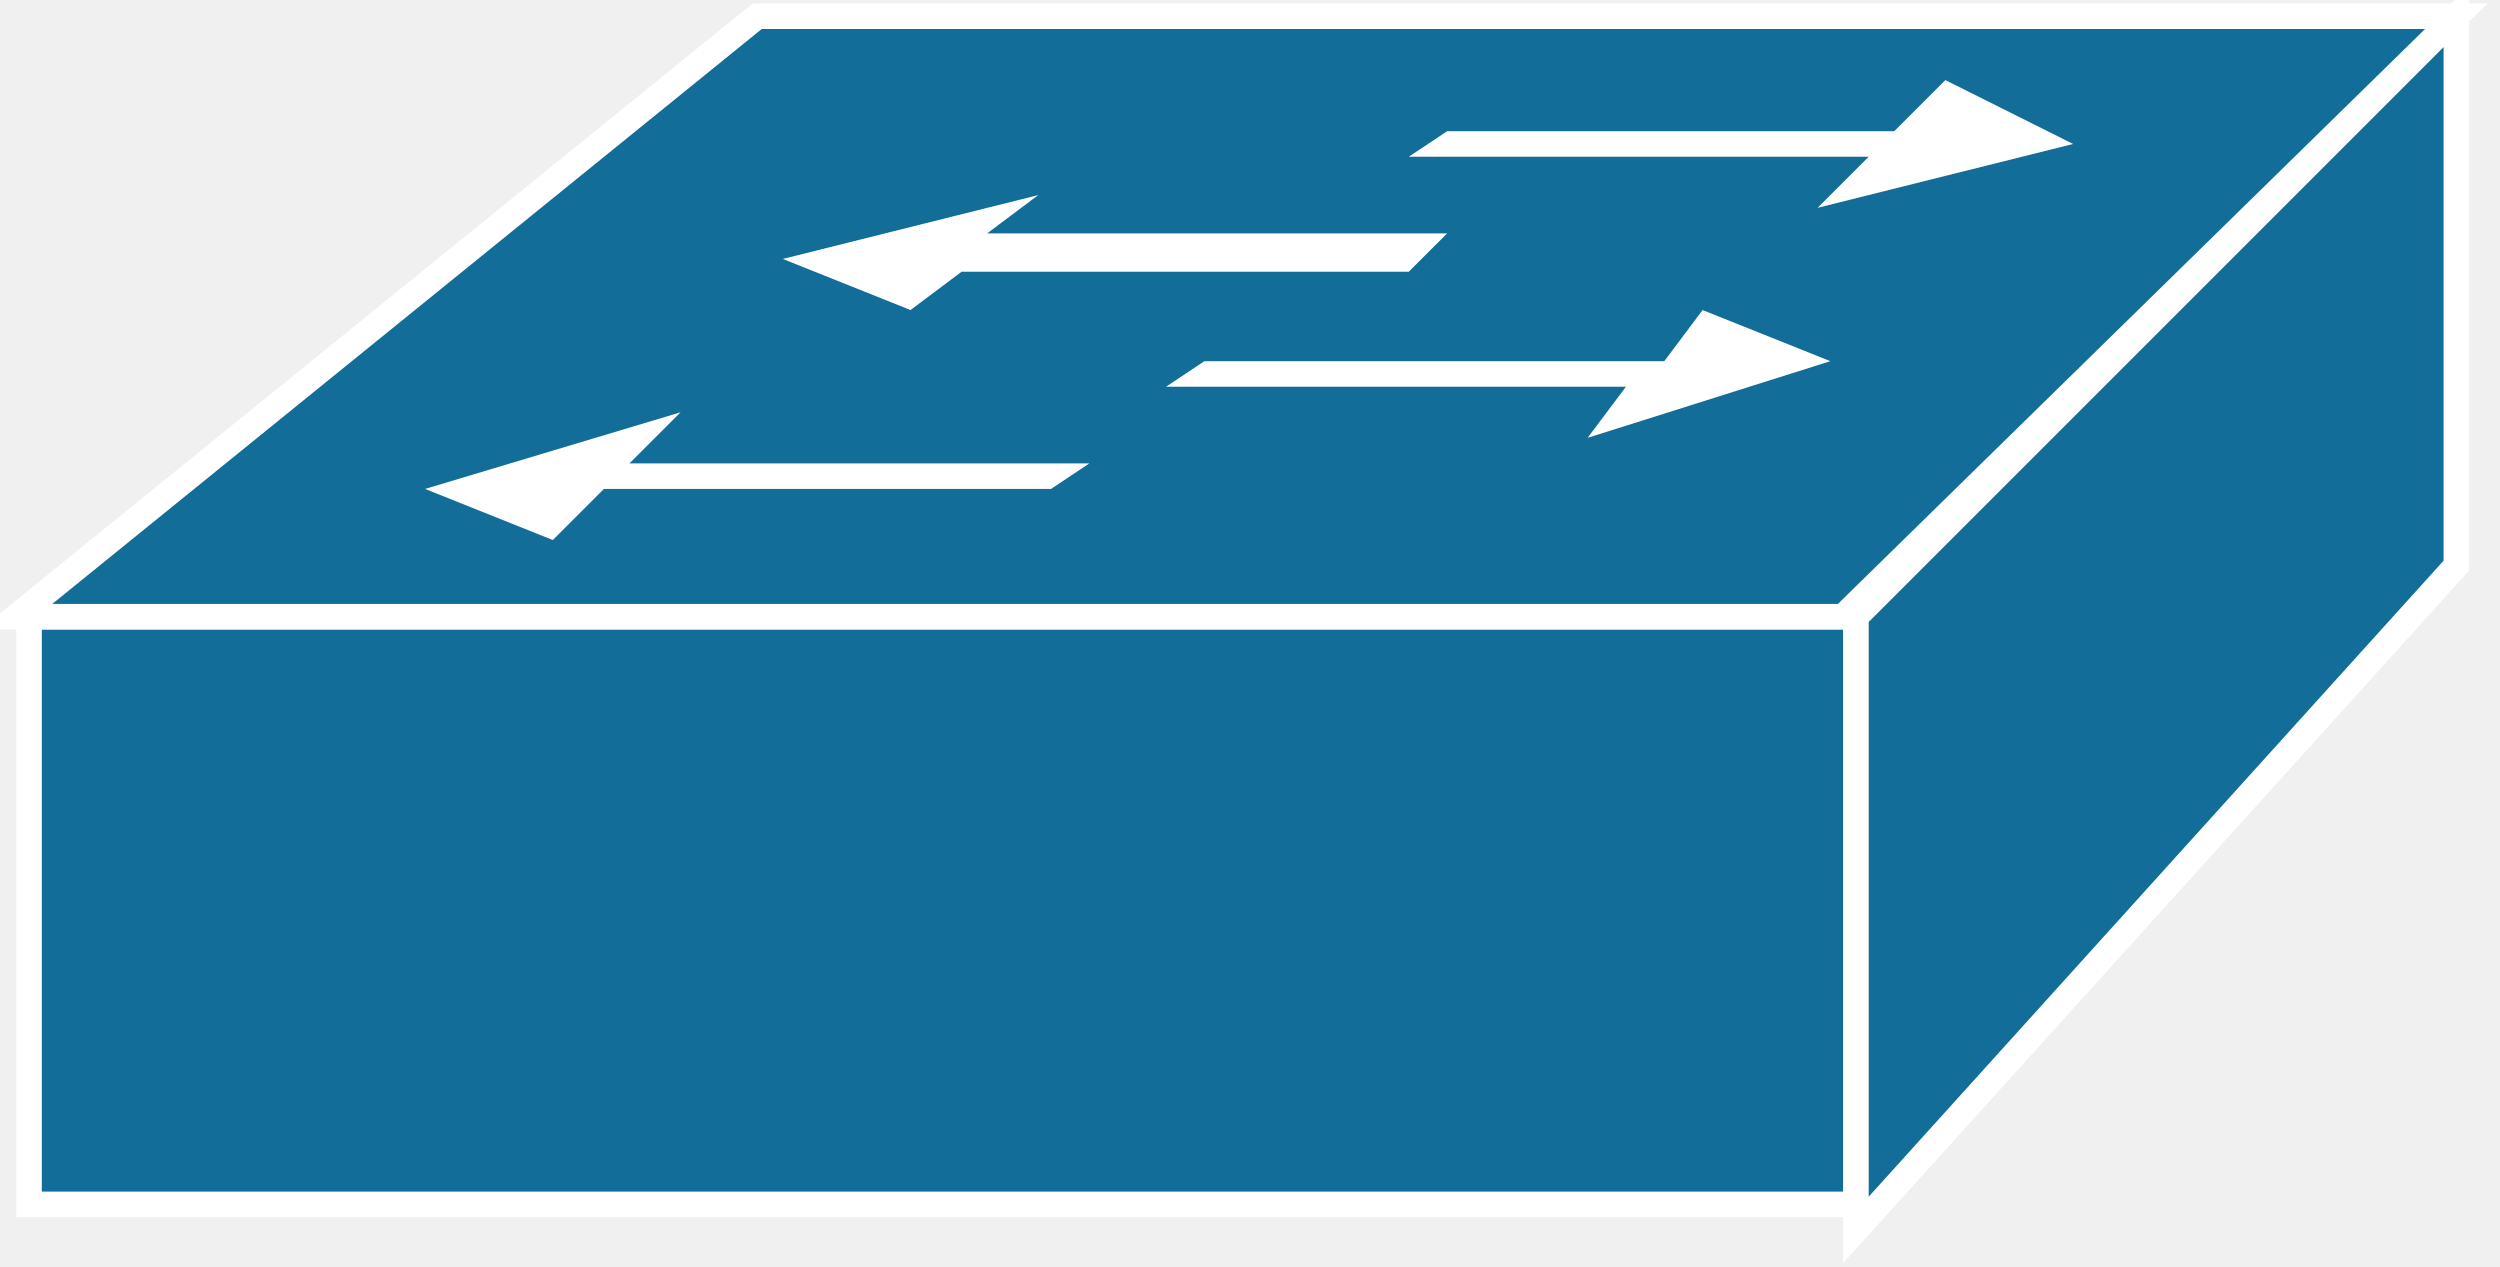
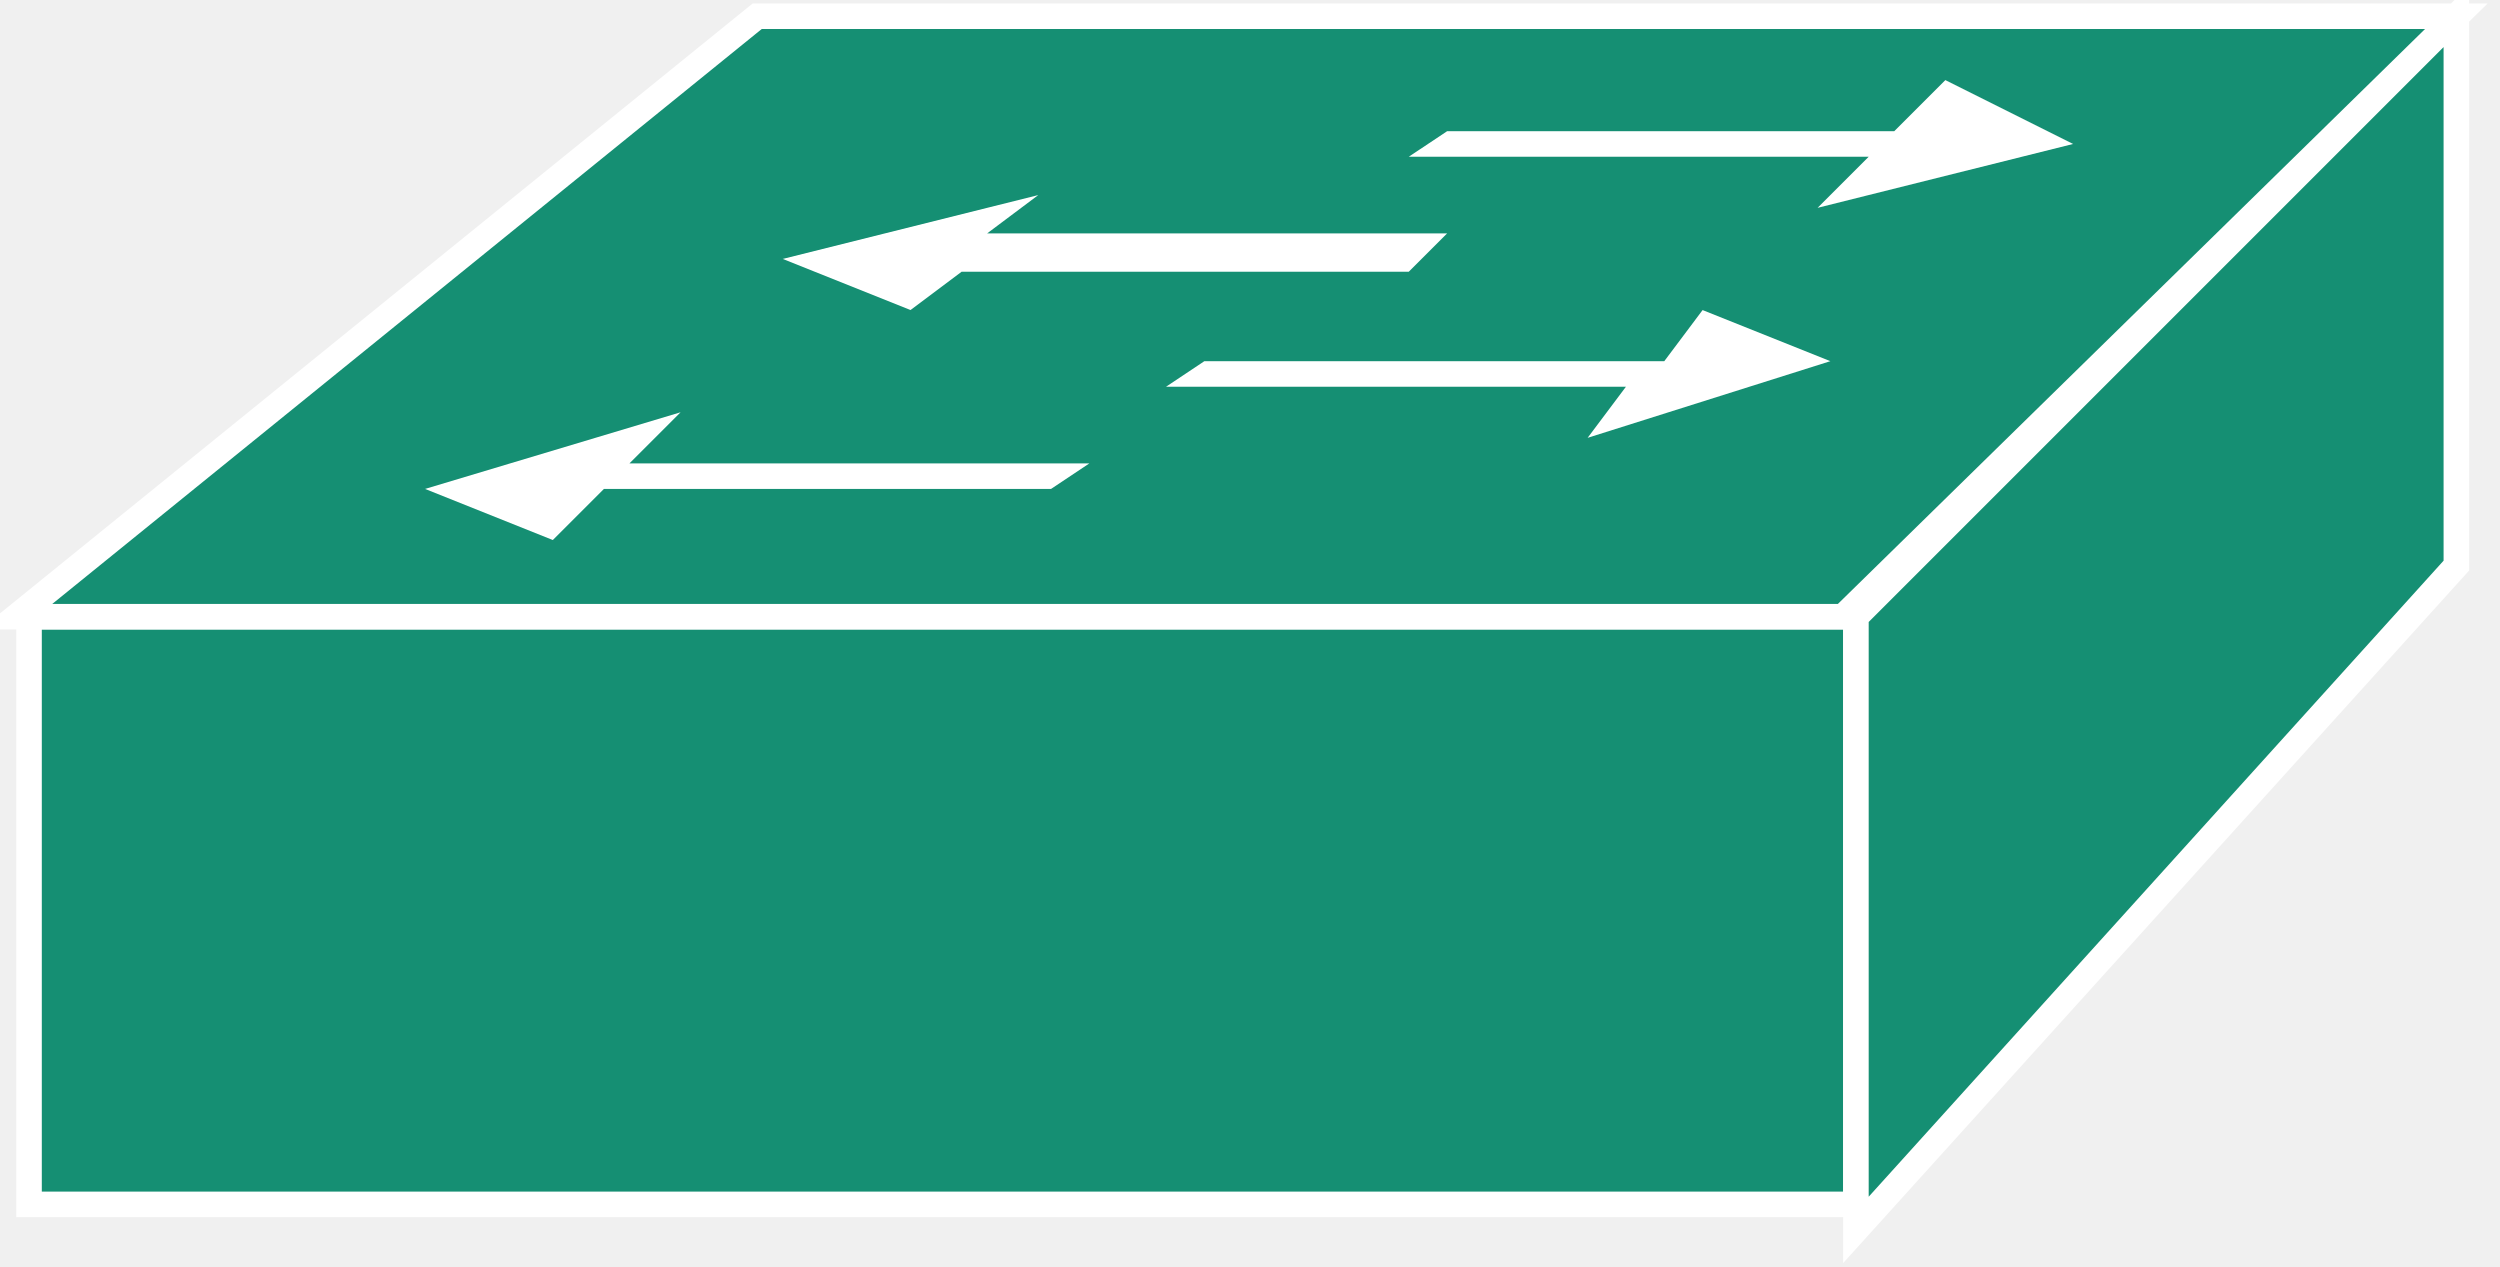
<svg xmlns="http://www.w3.org/2000/svg" xmlns:xlink="http://www.w3.org/1999/xlink" viewBox="0 0 77 39" fill="#fff" fill-rule="evenodd" stroke="#000" stroke-linecap="round" stroke-linejoin="round">
  <use xlink:href="#A" x=".5" y=".5" />
  <symbol id="A" overflow="visible">
-     <g stroke="#fff" stroke-linejoin="miter" fill="#126d99" stroke-width=".787">
+     <g stroke="#fff" stroke-linejoin="miter" fill="#158f73" stroke-width=".787">
      <path d="M56.662 36.594v-18.1H.394v18.1h56.268z" />
      <path d="M0 18.494L22.822 0h52.334L56.268 18.494H0zm56.662 18.887L75.156 16.92V0L56.662 18.494v18.887z" />
    </g>
    <path d="M33.053 13.772l-1.181.787H18.101l-1.574 1.574-3.935-1.574 7.87-2.361-1.574 1.574h14.166zm11.018-7.083L42.89 7.869H29.118l-1.574 1.18-3.935-1.574 7.87-1.967-1.574 1.18h14.166zm-8.657 4.722l1.18-.787H50.76l1.18-1.574 3.935 1.574-7.476 2.361 1.18-1.574H35.414zm7.476-7.083l1.181-.787h13.772l1.574-1.574 3.935 1.967-7.87 1.967 1.574-1.574H42.89z" stroke="none" />
  </symbol>
</svg>
